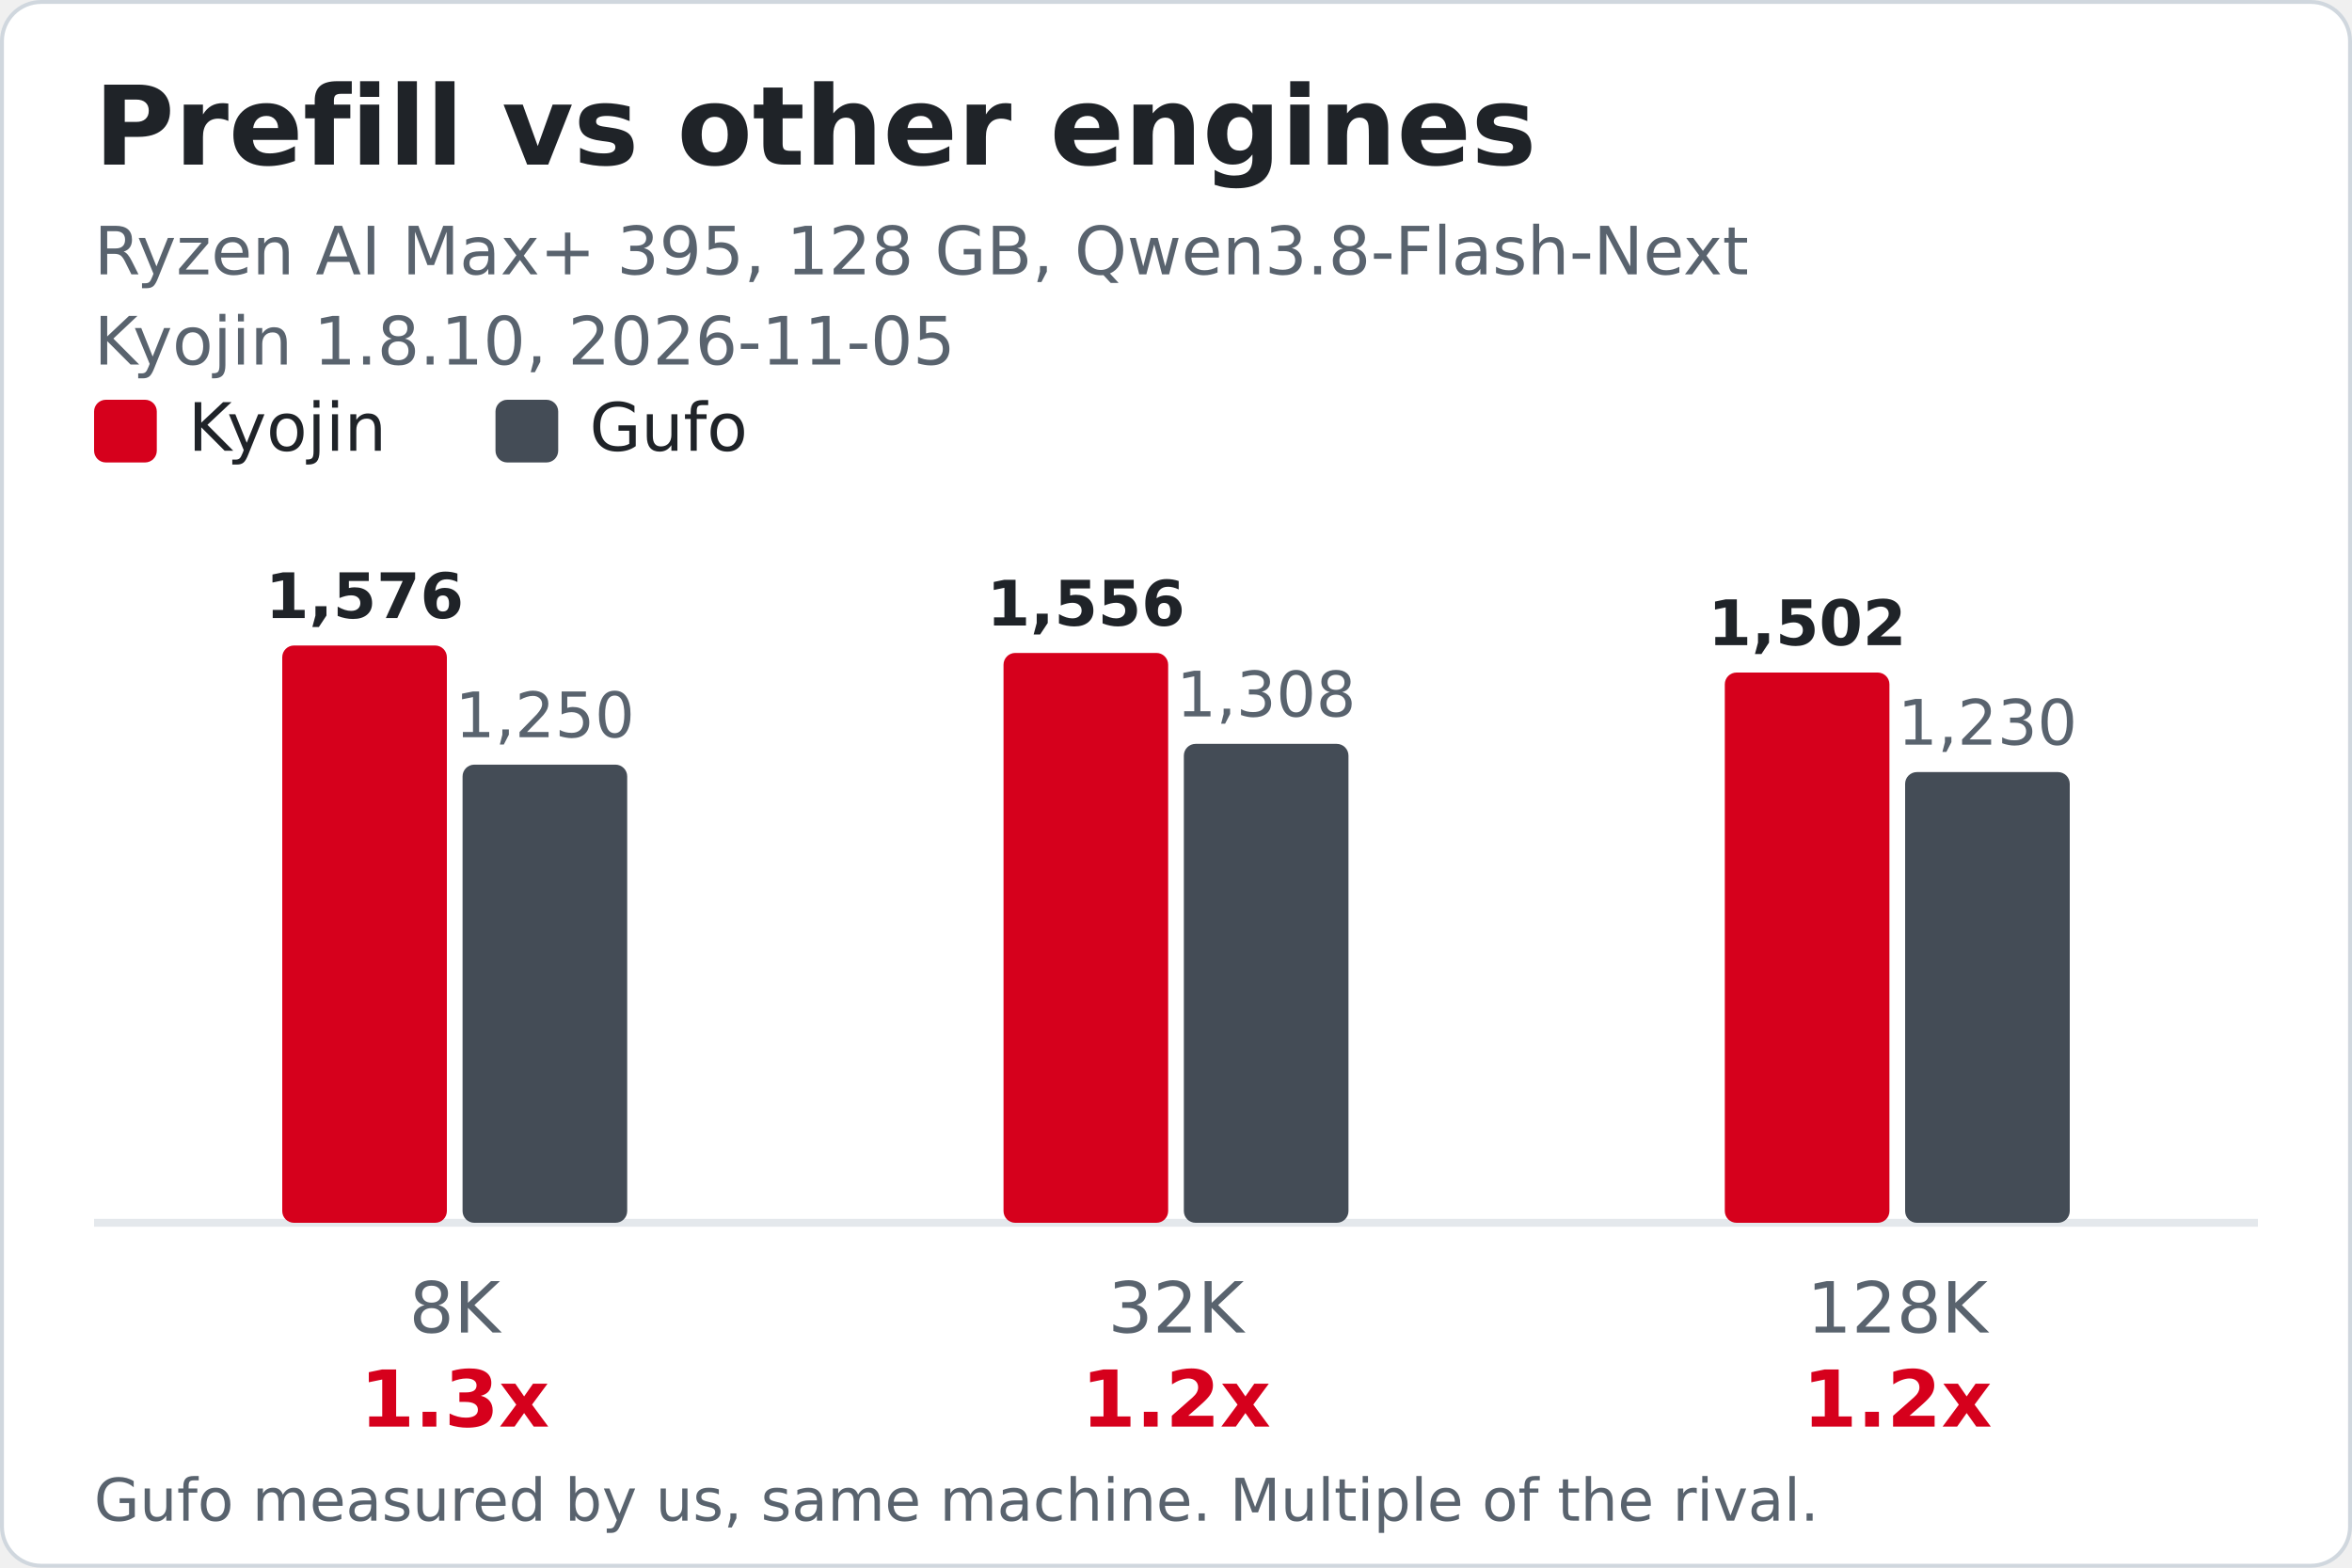
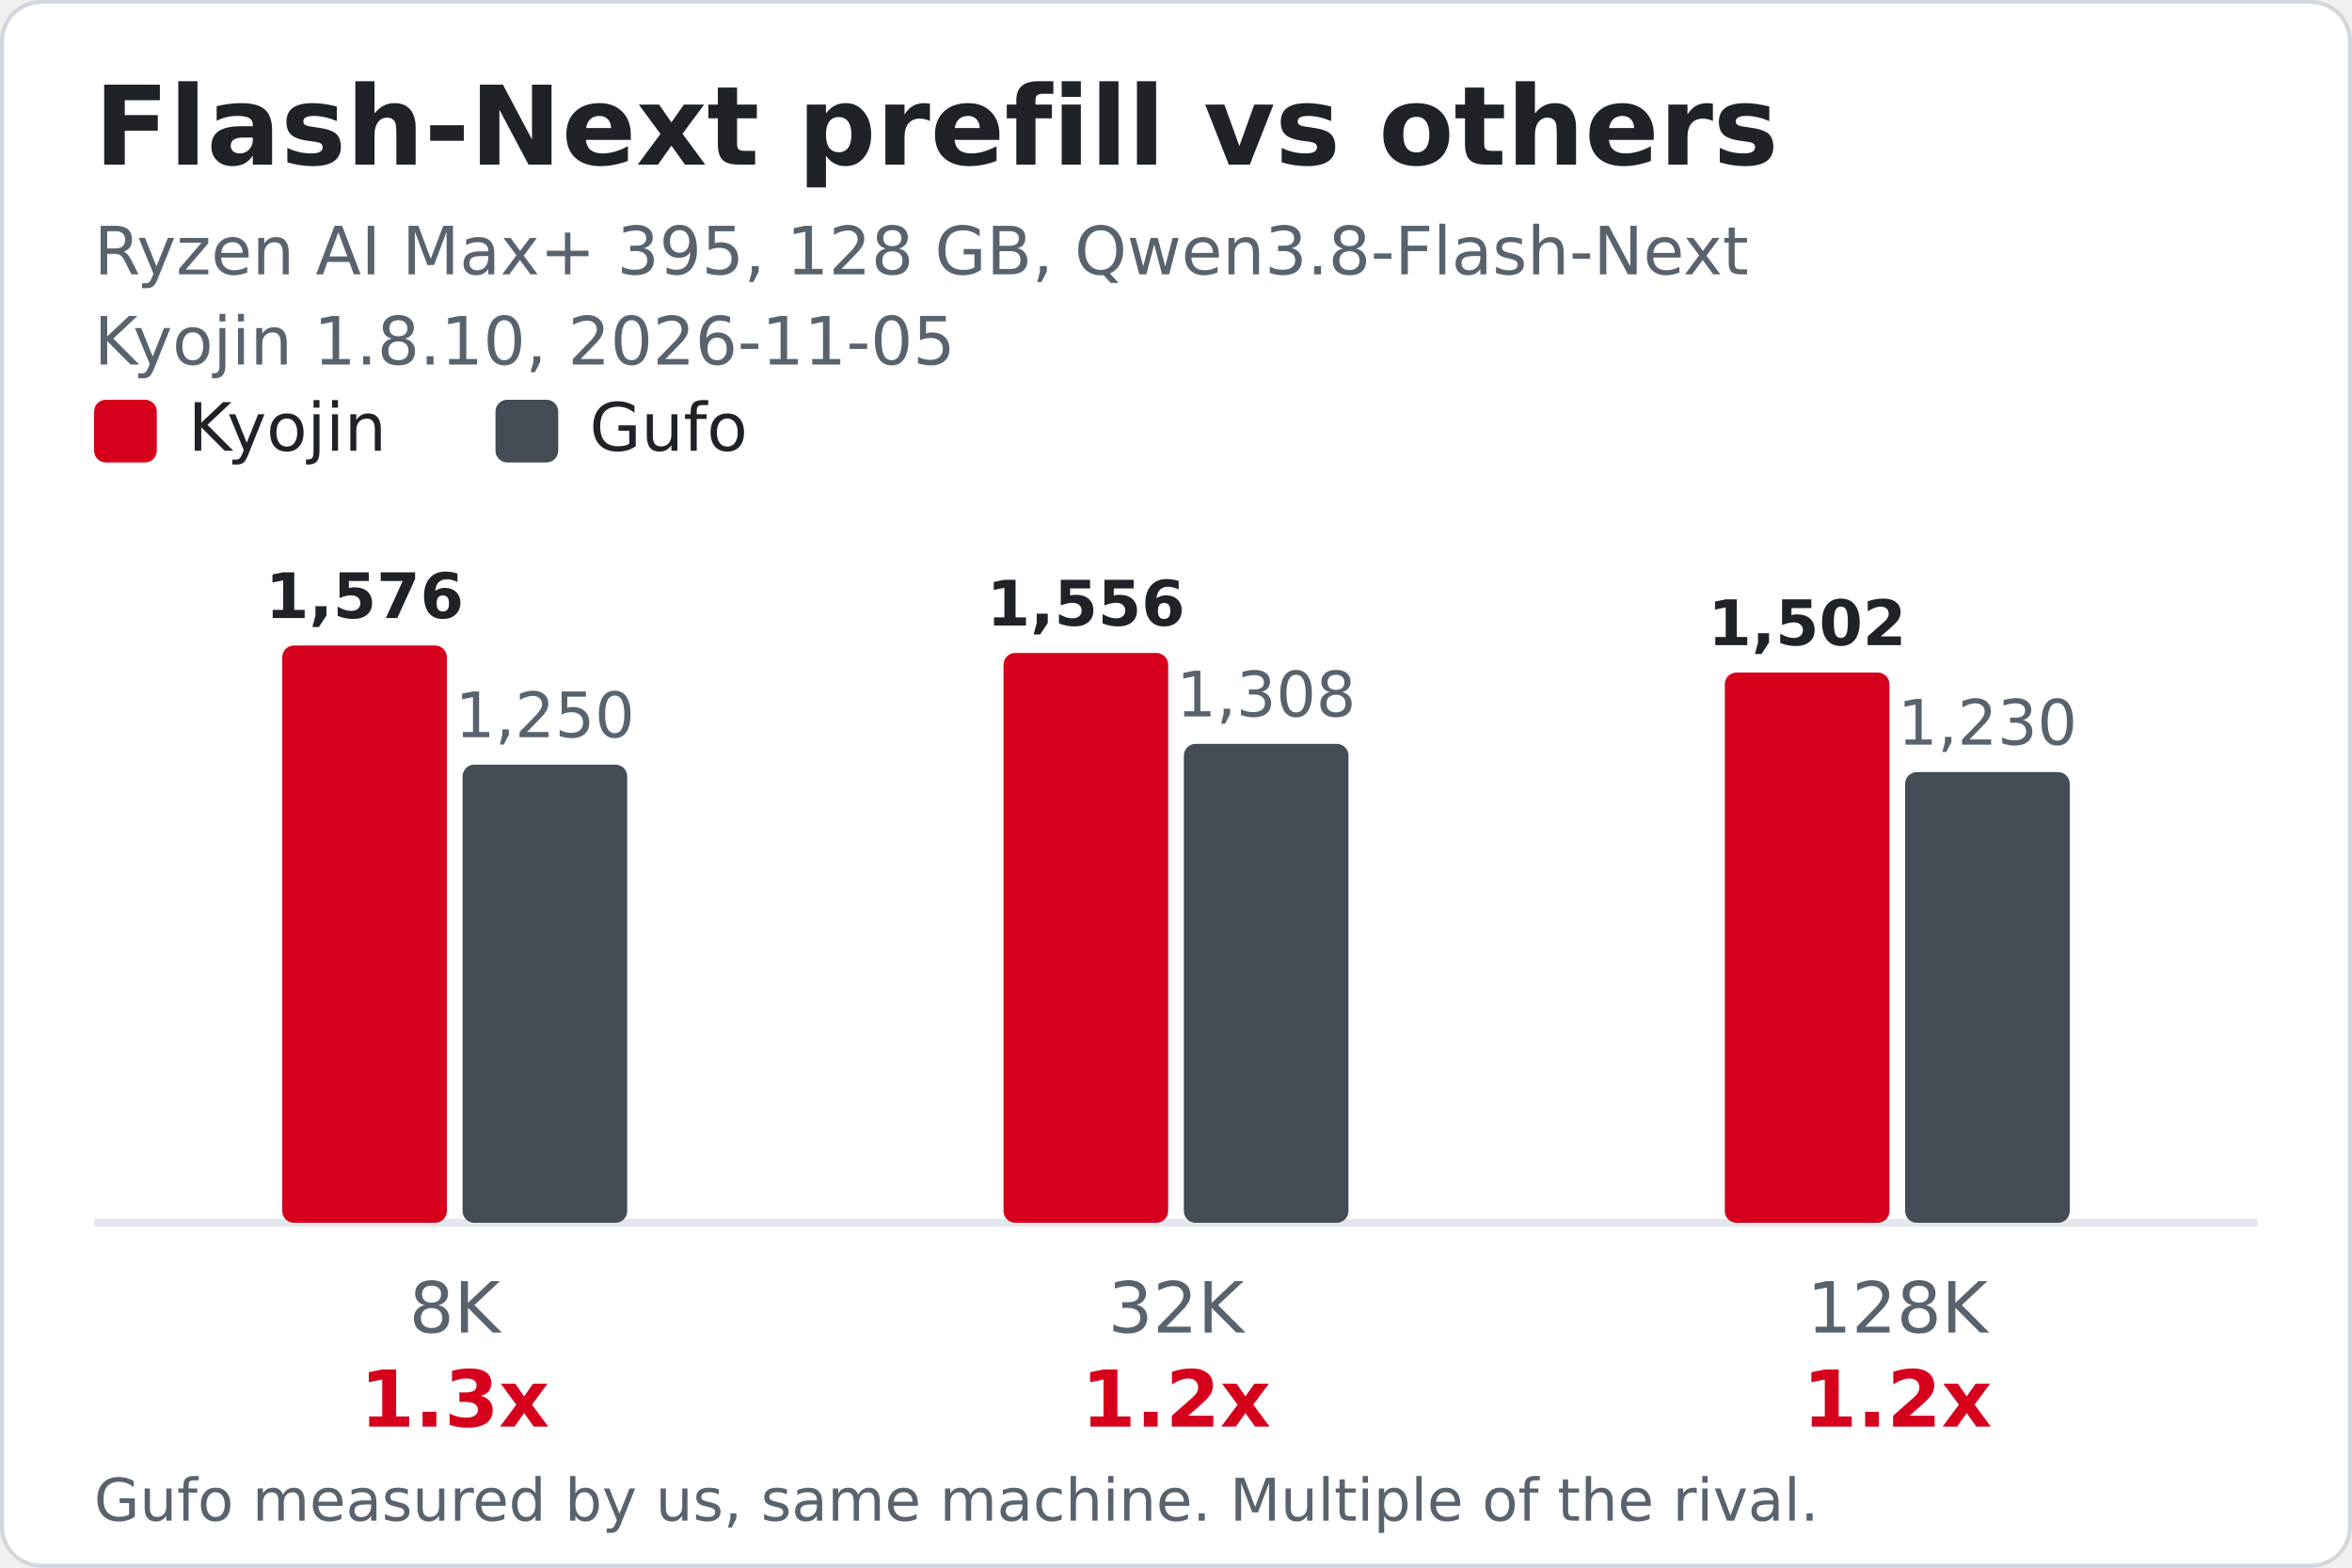
<svg xmlns="http://www.w3.org/2000/svg" width="600" height="400" viewBox="0 0 600 400" font-family="-apple-system,'Segoe UI','Ubuntu Sans','DejaVu Sans',Helvetica,Arial,sans-serif">
  <rect x="0.5" y="0.5" width="599" height="399" rx="10" fill="#FFFFFF" stroke="#D0D7DE" />
-   <text x="24.0" y="42.0" fill="#1F2328" font-size="28" text-anchor="start" font-weight="700">Prefill vs other engines</text>
+   <text x="24.0" y="42.0" fill="#1F2328" font-size="28" text-anchor="start" font-weight="700">Flash-Next prefill vs others</text>
  <text x="24.0" y="70.0" fill="#59636E" font-size="17" text-anchor="start" font-weight="400">Ryzen AI Max+ 395, 128 GB, Qwen3.8-Flash-Next</text>
  <text x="24.0" y="93.0" fill="#59636E" font-size="17" text-anchor="start" font-weight="400">Kyojin 1.8.10, 2026-11-05</text>
  <line x1="24" x2="576" y1="312" y2="312" stroke="#E4E8EC" stroke-width="2" />
  <rect x="24" y="102" width="16" height="16" rx="3" fill="#D6001C" />
  <text x="48.0" y="115.0" fill="#1F2328" font-size="17" text-anchor="start" font-weight="400">Kyojin</text>
  <rect x="126.4" y="102" width="16" height="16" rx="3" fill="#444C56" />
  <text x="150.4" y="115.0" fill="#1F2328" font-size="17" text-anchor="start" font-weight="400">Gufo</text>
  <rect x="72.0" y="164.7" width="42.0" height="147.3" rx="3" fill="#D6001C" />
  <text x="93.0" y="157.7" fill="#1F2328" font-size="16" text-anchor="middle" font-weight="700">1,576</text>
  <rect x="118.0" y="195.1" width="42.0" height="116.9" rx="3" fill="#444C56" />
  <text x="139.0" y="188.1" fill="#59636E" font-size="16" text-anchor="middle" font-weight="400">1,250</text>
  <text x="116.0" y="340.0" fill="#59636E" font-size="18" text-anchor="middle" font-weight="400">8K</text>
  <text x="116.0" y="364.0" fill="#D6001C" font-size="20" text-anchor="middle" font-weight="700">1.3x</text>
  <rect x="256.0" y="166.6" width="42.0" height="145.4" rx="3" fill="#D6001C" />
  <text x="277.0" y="159.6" fill="#1F2328" font-size="16" text-anchor="middle" font-weight="700">1,556</text>
  <rect x="302.0" y="189.8" width="42.0" height="122.2" rx="3" fill="#444C56" />
  <text x="323.0" y="182.8" fill="#59636E" font-size="16" text-anchor="middle" font-weight="400">1,308</text>
  <text x="300.0" y="340.0" fill="#59636E" font-size="18" text-anchor="middle" font-weight="400">32K</text>
  <text x="300.0" y="364.0" fill="#D6001C" font-size="20" text-anchor="middle" font-weight="700">1.2x</text>
  <rect x="440.0" y="171.6" width="42.0" height="140.4" rx="3" fill="#D6001C" />
  <text x="461.0" y="164.6" fill="#1F2328" font-size="16" text-anchor="middle" font-weight="700">1,502</text>
  <rect x="486.0" y="197.0" width="42.0" height="115.0" rx="3" fill="#444C56" />
  <text x="507.0" y="190.0" fill="#59636E" font-size="16" text-anchor="middle" font-weight="400">1,230</text>
  <text x="484.0" y="340.0" fill="#59636E" font-size="18" text-anchor="middle" font-weight="400">128K</text>
  <text x="484.0" y="364.0" fill="#D6001C" font-size="20" text-anchor="middle" font-weight="700">1.2x</text>
  <text x="24.0" y="388.0" fill="#59636E" font-size="15" text-anchor="start" font-weight="400">Gufo measured by us, same machine. Multiple of the rival.</text>
</svg>
